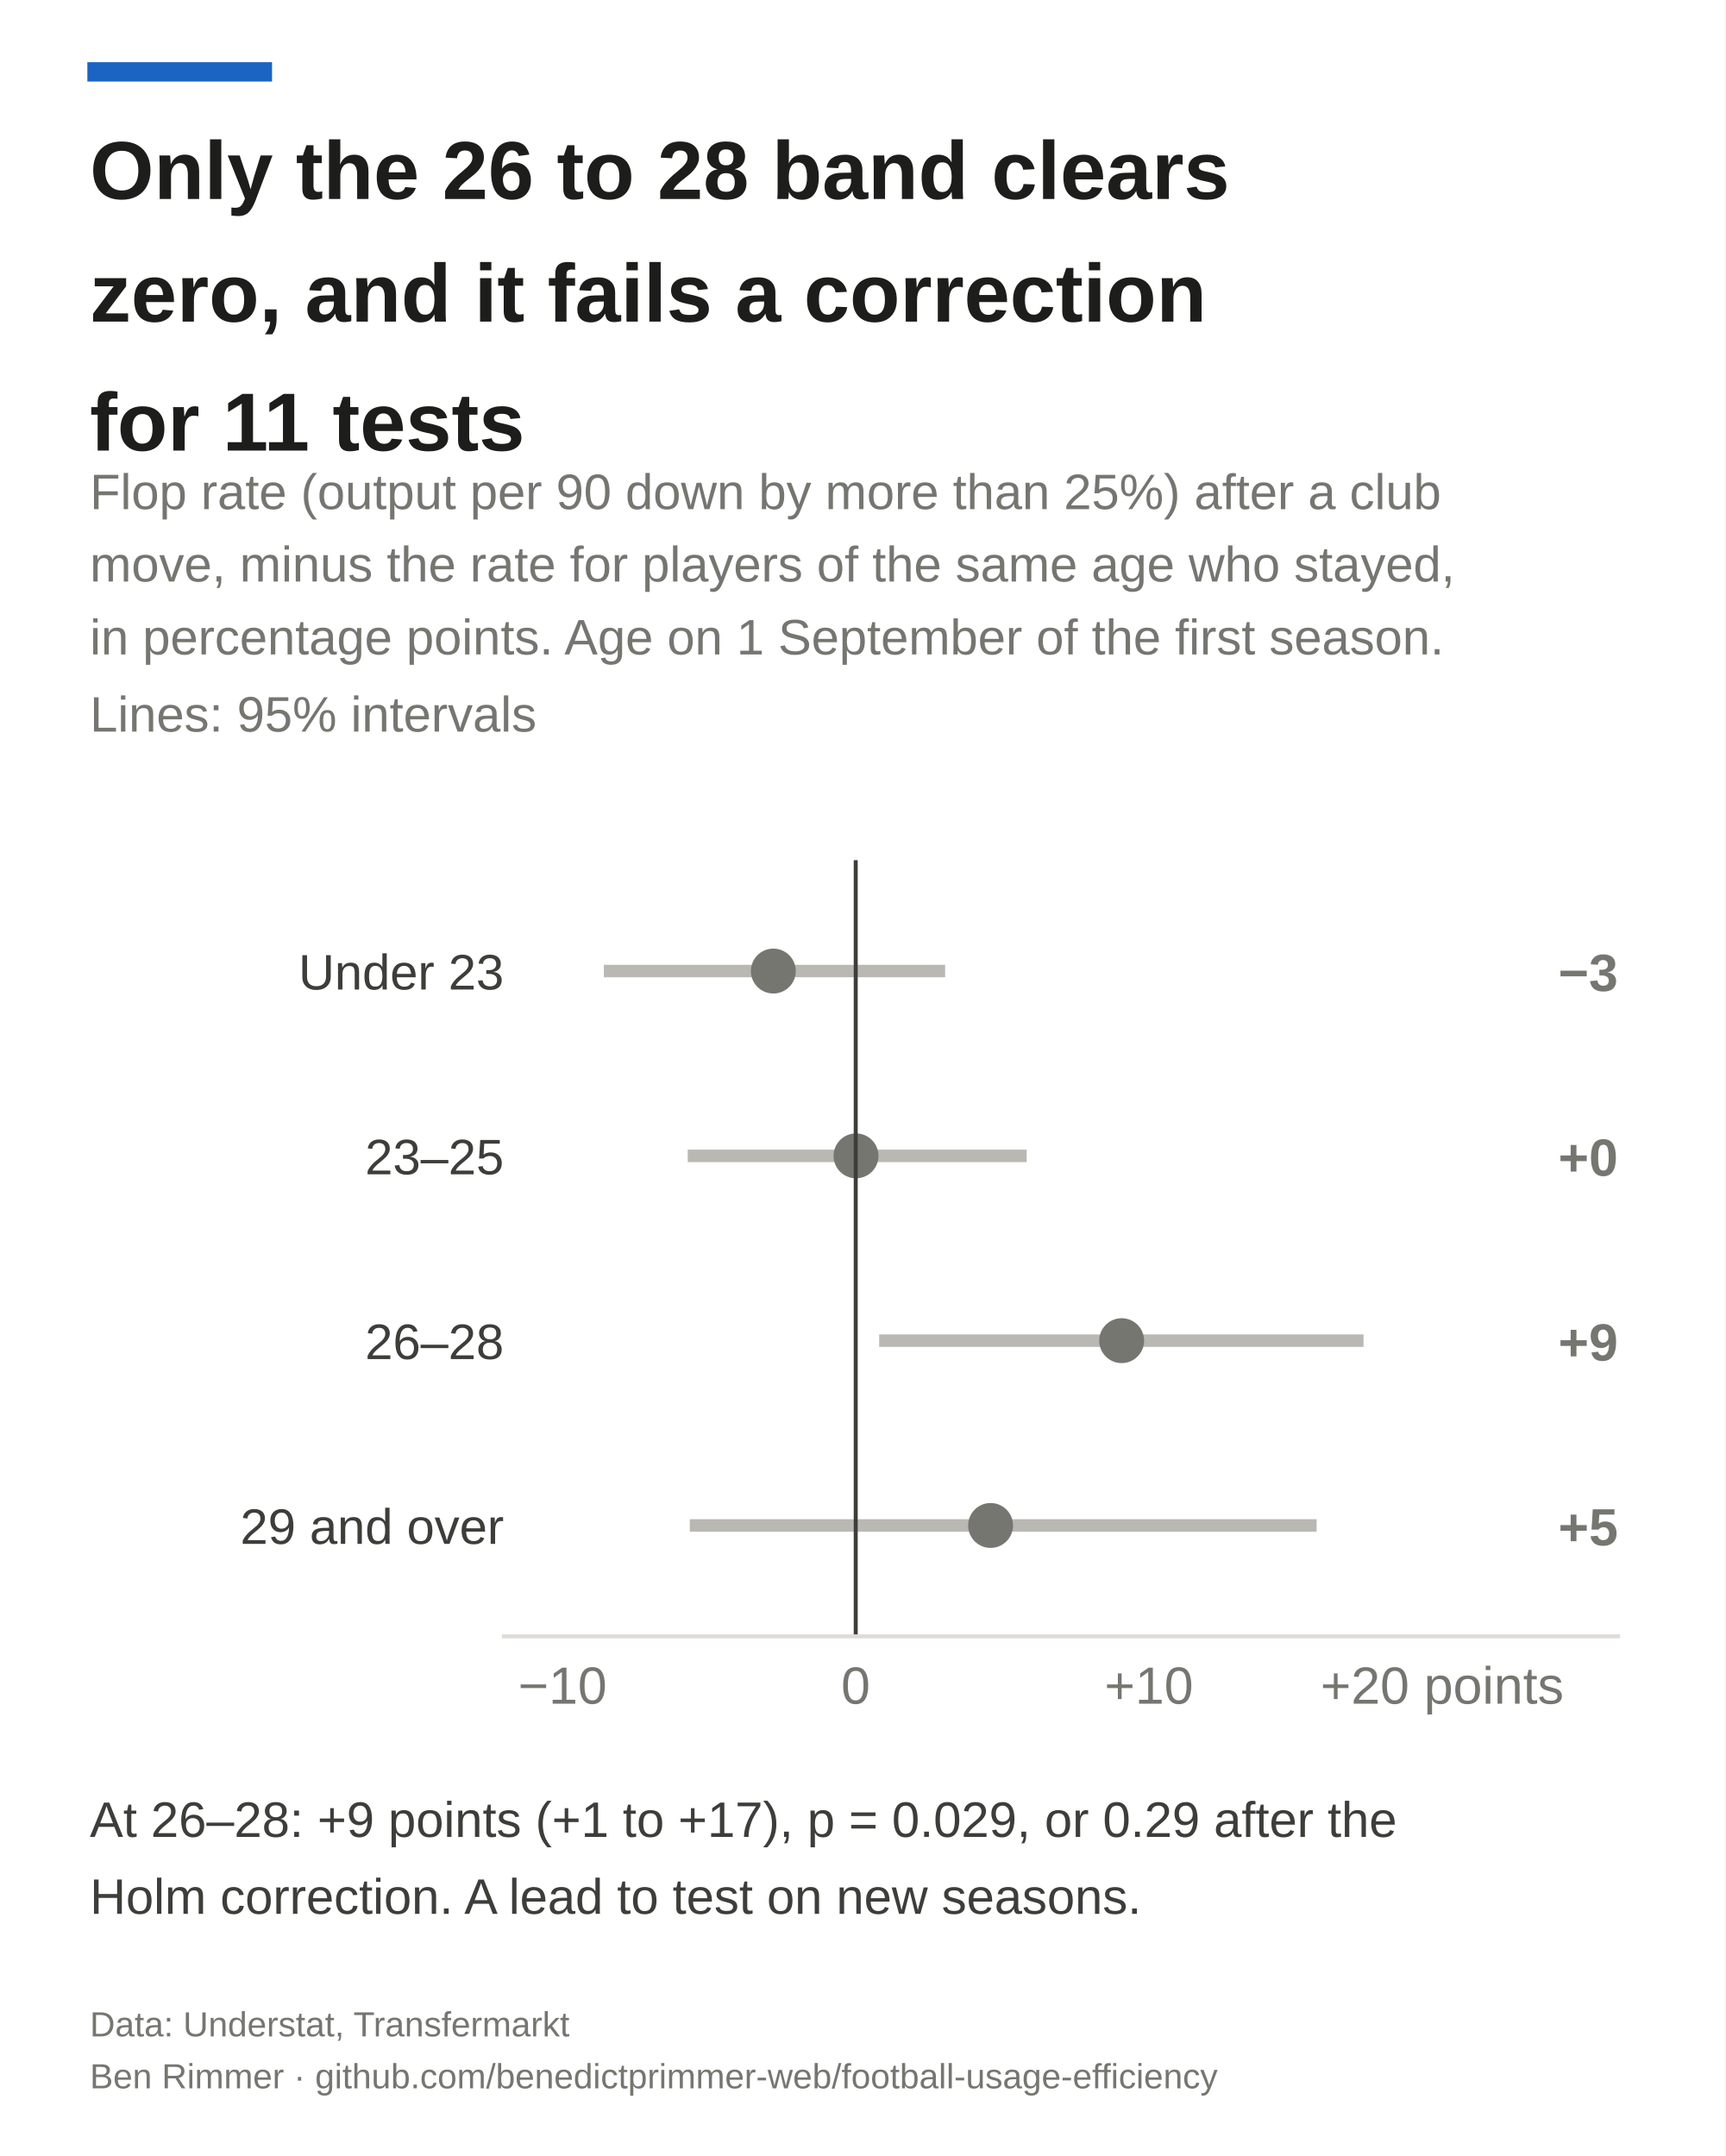
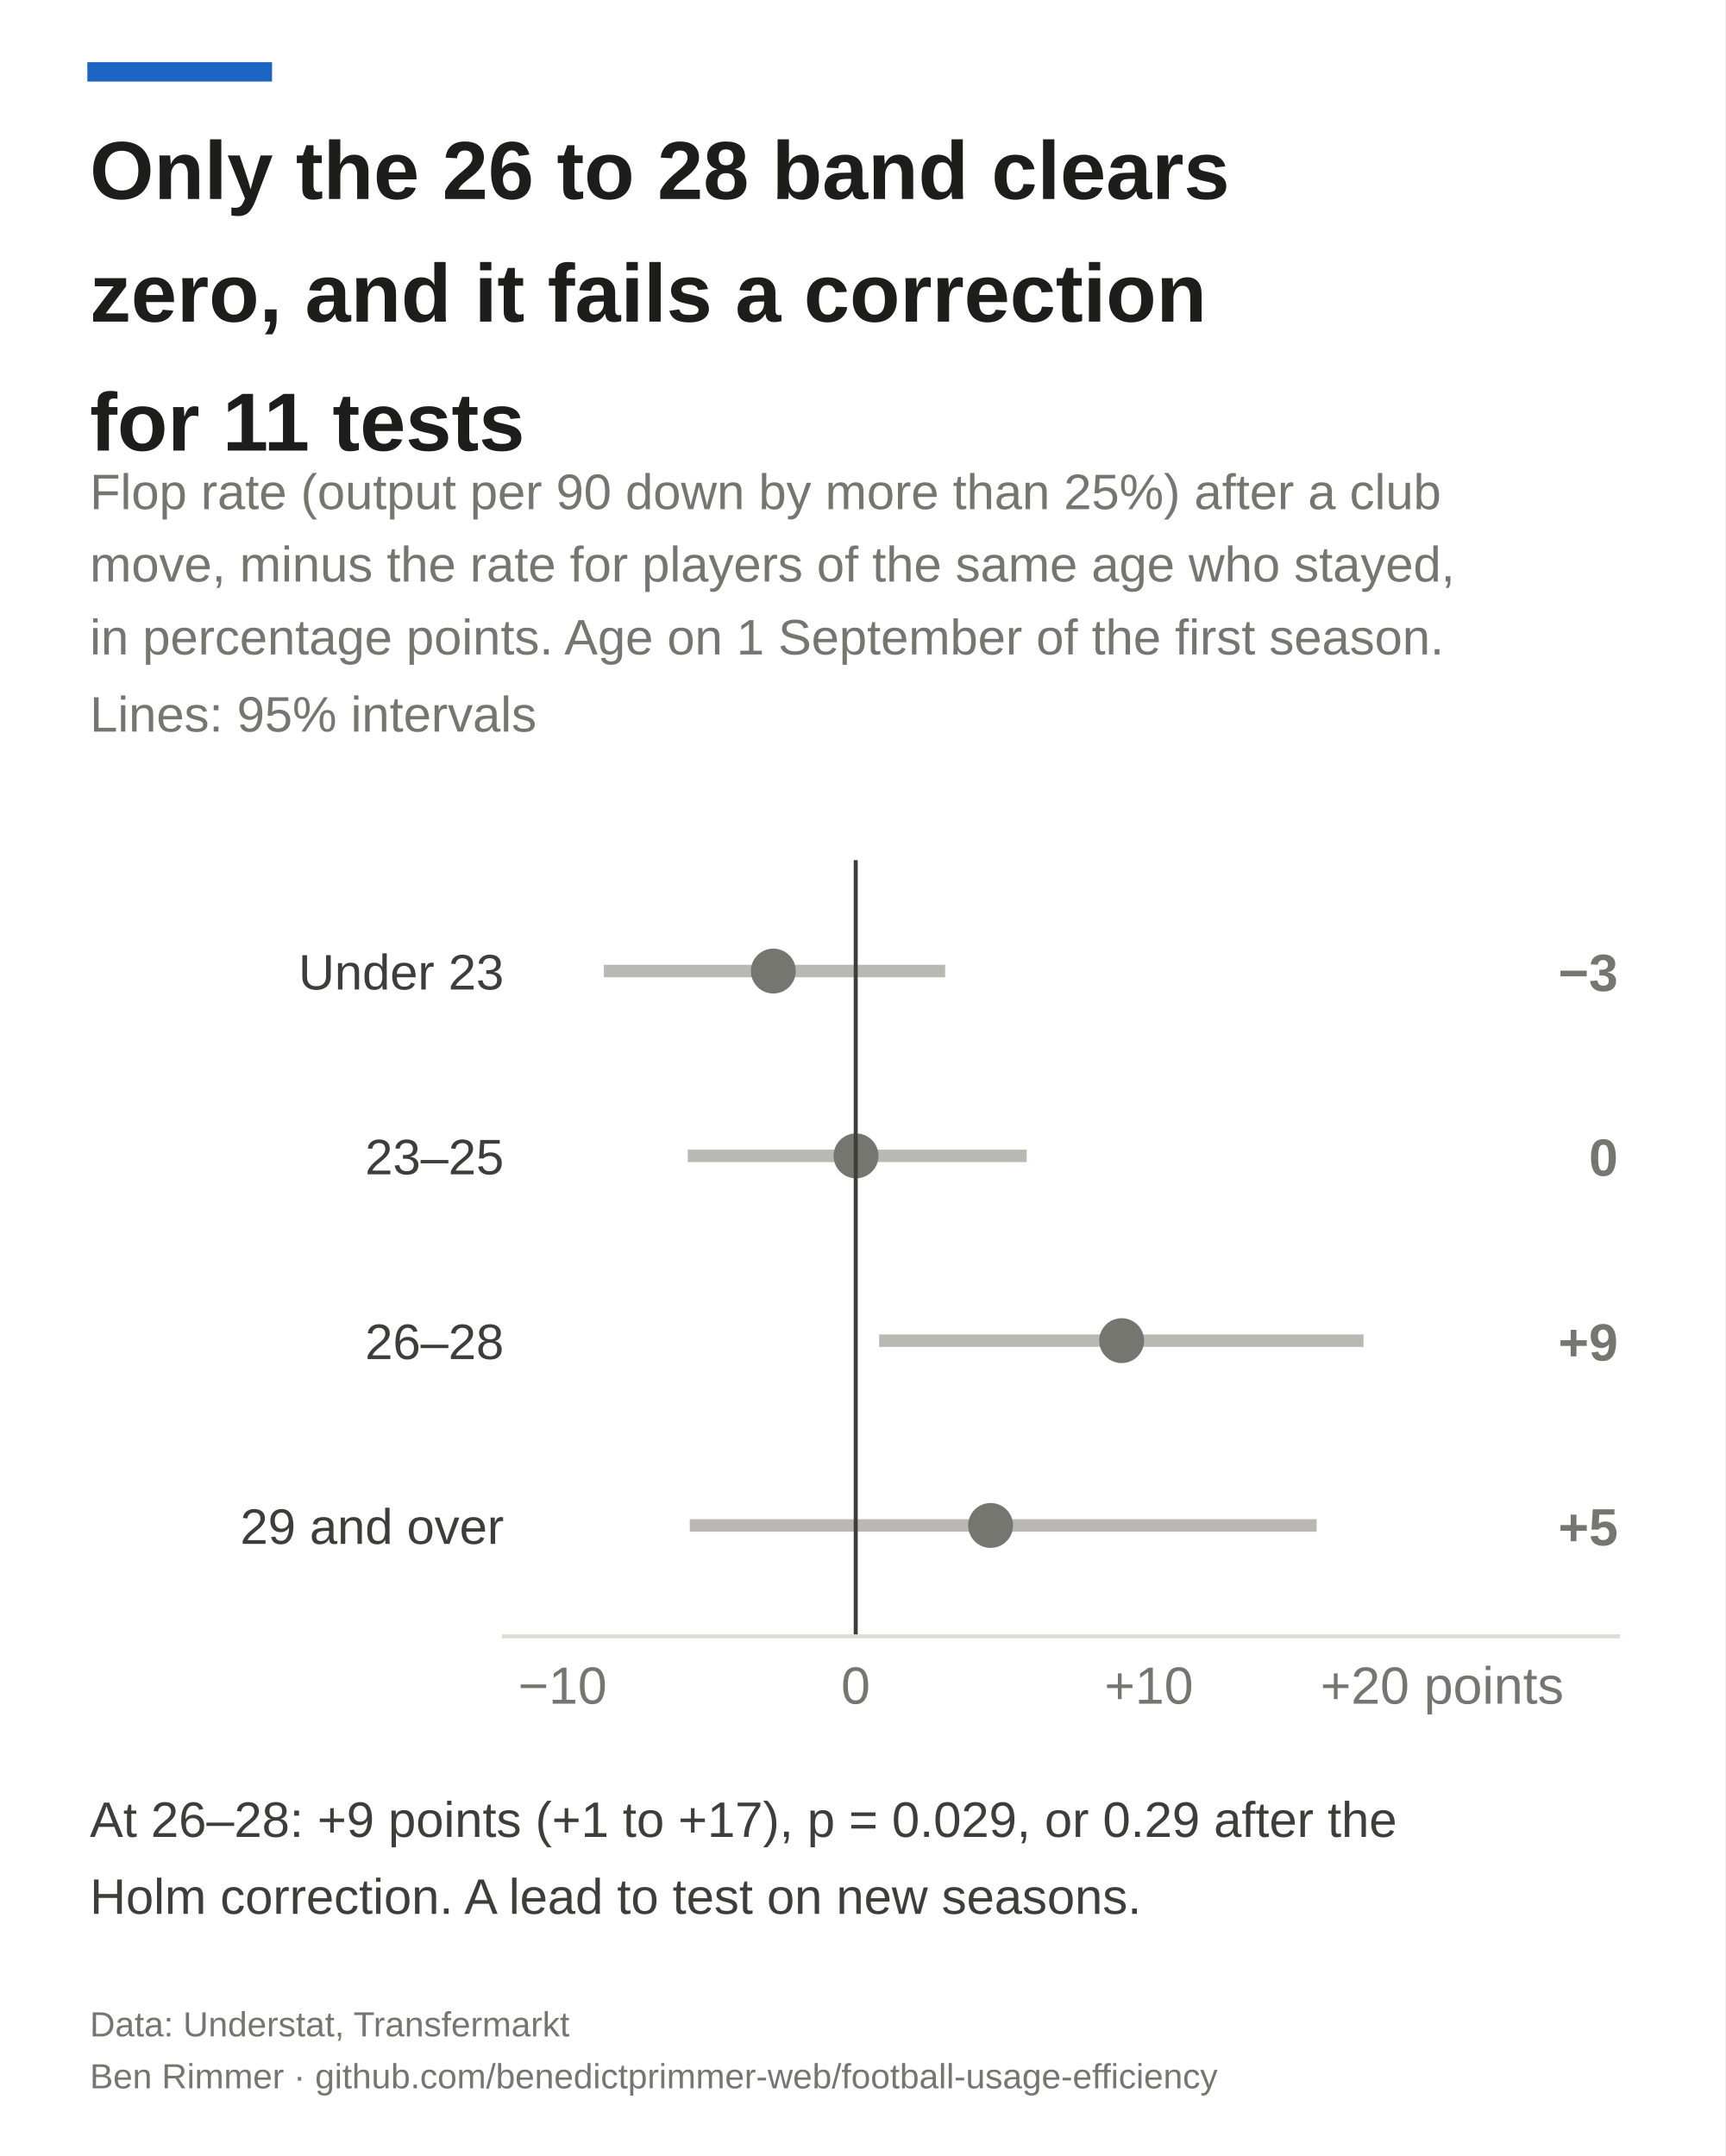
<svg xmlns="http://www.w3.org/2000/svg" xmlns:xlink="http://www.w3.org/1999/xlink" width="345.6pt" height="432pt" viewBox="0 0 345.6 432" version="1.1">
  <defs>
    <style type="text/css">*{stroke-linejoin: round; stroke-linecap: butt}</style>
  </defs>
  <g id="figure_1">
    <g id="patch_1">
      <path d="M 0 432  L 345.6 432  L 345.6 0  L 0 0  z " style="fill: #ffffff" />
    </g>
    <g id="axes_1">
      <g id="patch_2">
        <path d="M 100.944 327.875  L 324.144 327.875  L 324.144 172.355  L 100.944 172.355  z " style="fill: #ffffff" />
      </g>
      <g id="matplotlib.axis_1">
        <g id="xtick_1">
          <g id="line2d_1" />
          <g id="text_1">
            <text style="font-size: 10.5px; font-family: 'Helvetica Neue', 'Arial', 'DejaVu Sans'; text-anchor: middle; fill: #767671" x="112.691" y="341.371" transform="rotate(-0 112.6914 341.371)">−10</text>
          </g>
        </g>
        <g id="xtick_2">
          <g id="line2d_2" />
          <g id="text_2">
            <text style="font-size: 10.5px; font-family: 'Helvetica Neue', 'Arial', 'DejaVu Sans'; text-anchor: middle; fill: #767671" x="171.428" y="341.371" transform="rotate(-0 171.4282 341.371)">0</text>
          </g>
        </g>
        <g id="xtick_3">
          <g id="line2d_3" />
          <g id="text_3">
            <text style="font-size: 10.5px; font-family: 'Helvetica Neue', 'Arial', 'DejaVu Sans'; text-anchor: middle; fill: #767671" x="230.165" y="341.371" transform="rotate(-0 230.1651 341.371)">+10</text>
          </g>
        </g>
        <g id="xtick_4">
          <g id="line2d_4" />
          <g id="text_4">
            <text style="font-size: 10.5px; font-family: 'Helvetica Neue', 'Arial', 'DejaVu Sans'; text-anchor: middle; fill: #767671" x="288.902" y="341.371" transform="rotate(-0 288.9019 341.371)">+20 points</text>
          </g>
        </g>
      </g>
      <g id="matplotlib.axis_2" />
      <g id="line2d_5">
        <path d="M 120.973 194.572  L 189.343 194.572  " clip-path="url(#p763a2d6357)" style="fill: none; stroke: #b9b8b3; stroke-width: 2.5" />
      </g>
      <g id="line2d_6">
        <defs>
          <path id="m25c8d08dfc" d="M 0 4  C 1.061 4 2.078 3.579 2.828 2.828  C 3.579 2.078 4 1.061 4 0  C 4 -1.061 3.579 -2.078 2.828 -2.828  C 2.078 -3.579 1.061 -4 0 -4  C -1.061 -4 -2.078 -3.579 -2.828 -2.828  C -3.579 -2.078 -4 -1.061 -4 0  C -4 1.061 -3.579 2.078 -2.828 2.828  C -2.078 3.579 -1.061 4 0 4  z " style="stroke: #767671" />
        </defs>
        <g clip-path="url(#p763a2d6357)">
          <use xlink:href="#m25c8d08dfc" x="154.923" y="194.572" style="fill: #767671; stroke: #767671" />
        </g>
      </g>
      <g id="line2d_7">
        <path d="M 137.772 231.601  L 205.672 231.601  " clip-path="url(#p763a2d6357)" style="fill: none; stroke: #b9b8b3; stroke-width: 2.5" />
      </g>
      <g id="line2d_8">
        <g clip-path="url(#p763a2d6357)">
          <use xlink:href="#m25c8d08dfc" x="171.487" y="231.601" style="fill: #767671; stroke: #767671" />
        </g>
      </g>
      <g id="line2d_9">
        <path d="M 176.127 268.629  L 273.16 268.629  " clip-path="url(#p763a2d6357)" style="fill: none; stroke: #b9b8b3; stroke-width: 2.5" />
      </g>
      <g id="line2d_10">
        <g clip-path="url(#p763a2d6357)">
          <use xlink:href="#m25c8d08dfc" x="224.703" y="268.629" style="fill: #767671; stroke: #767671" />
        </g>
      </g>
      <g id="line2d_11">
        <path d="M 138.183 305.658  L 263.763 305.658  " clip-path="url(#p763a2d6357)" style="fill: none; stroke: #b9b8b3; stroke-width: 2.5" />
      </g>
      <g id="line2d_12">
        <g clip-path="url(#p763a2d6357)">
          <use xlink:href="#m25c8d08dfc" x="198.447" y="305.658" style="fill: #767671; stroke: #767671" />
        </g>
      </g>
      <g id="line2d_13">
        <path d="M 171.428 327.875  L 171.428 172.355  " clip-path="url(#p763a2d6357)" style="fill: none; stroke: #3d3d3a; stroke-width: 0.8; stroke-linecap: square" />
      </g>
      <g id="patch_3">
        <path d="M 100.944 327.875  L 324.144 327.875  " style="fill: none; stroke: #dddcd7; stroke-width: 0.8; stroke-linejoin: miter; stroke-linecap: square" />
      </g>
      <g id="text_5">
        <text style="font-weight: 700; font-size: 10.5px; font-family: 'Helvetica Neue', 'Arial', 'DejaVu Sans'; text-anchor: end; fill: #767671" x="324.144" y="198.552" transform="rotate(-0 324.144 198.5516)">−3</text>
      </g>
      <g id="text_6">
        <text style="font-size: 10px; font-family: 'Helvetica Neue', 'Arial', 'DejaVu Sans'; text-anchor: end; fill: #3d3d3a" x="100.944" y="198.267" transform="rotate(-0 100.944 198.2671)">Under 23  </text>
      </g>
      <g id="text_7">
-         <text style="font-weight: 700; font-size: 10.5px; font-family: 'Helvetica Neue', 'Arial', 'DejaVu Sans'; text-anchor: end; fill: #767671" x="324.144" y="235.58" transform="rotate(-0 324.144 235.5802)">+0</text>
+         <text style="font-weight: 700; font-size: 10.5px; font-family: 'Helvetica Neue', 'Arial', 'DejaVu Sans'; text-anchor: end; fill: #767671" x="324.144" y="235.58" transform="rotate(-0 324.144 235.5802)">0</text>
      </g>
      <g id="text_8">
        <text style="font-size: 10px; font-family: 'Helvetica Neue', 'Arial', 'DejaVu Sans'; text-anchor: end; fill: #3d3d3a" x="100.944" y="235.296" transform="rotate(-0 100.944 235.2957)">23–25  </text>
      </g>
      <g id="text_9">
        <text style="font-weight: 700; font-size: 10.5px; font-family: 'Helvetica Neue', 'Arial', 'DejaVu Sans'; text-anchor: end; fill: #767671" x="324.144" y="272.609" transform="rotate(-0 324.144 272.6088)">+9</text>
      </g>
      <g id="text_10">
        <text style="font-size: 10px; font-family: 'Helvetica Neue', 'Arial', 'DejaVu Sans'; text-anchor: end; fill: #3d3d3a" x="100.944" y="272.324" transform="rotate(-0 100.944 272.3243)">26–28  </text>
      </g>
      <g id="text_11">
        <text style="font-weight: 700; font-size: 10.5px; font-family: 'Helvetica Neue', 'Arial', 'DejaVu Sans'; text-anchor: end; fill: #767671" x="324.144" y="309.637" transform="rotate(-0 324.144 309.6374)">+5</text>
      </g>
      <g id="text_12">
        <text style="font-size: 10px; font-family: 'Helvetica Neue', 'Arial', 'DejaVu Sans'; text-anchor: end; fill: #3d3d3a" x="100.944" y="309.353" transform="rotate(-0 100.944 309.3529)">29 and over  </text>
      </g>
    </g>
    <g id="patch_4">
      <path d="M 18 15.84  L 54 15.84  L 54 12.96  L 18 12.96  z " style="fill: #1b64c2; stroke: #1b64c2; stroke-linejoin: miter" />
    </g>
    <g id="text_13">
      <text style="font-weight: 700; font-size: 16.5px; font-family: 'Helvetica Neue', 'Arial', 'DejaVu Sans'; fill: #1d1d1b" transform="translate(18 39.87)">Only the 26 to 28 band clears</text>
      <text style="font-weight: 700; font-size: 16.5px; font-family: 'Helvetica Neue', 'Arial', 'DejaVu Sans'; fill: #1d1d1b" transform="translate(18 64.44727)">zero, and it fails a correction</text>
      <text style="font-weight: 700; font-size: 16.5px; font-family: 'Helvetica Neue', 'Arial', 'DejaVu Sans'; fill: #1d1d1b" transform="translate(18 90.28652)">for 11 tests</text>
    </g>
    <g id="text_14">
      <text style="font-size: 10px; font-family: 'Helvetica Neue', 'Arial', 'DejaVu Sans'; fill: #767671" transform="translate(18 102.0158)">Flop rate (output per 90 down by more than 25%) after a club</text>
      <text style="font-size: 10px; font-family: 'Helvetica Neue', 'Arial', 'DejaVu Sans'; fill: #767671" transform="translate(18 116.5236)">move, minus the rate for players of the same age who stayed,</text>
      <text style="font-size: 10px; font-family: 'Helvetica Neue', 'Arial', 'DejaVu Sans'; fill: #767671" transform="translate(18 131.1306)">in percentage points. Age on 1 September of the first season.</text>
      <text style="font-size: 10px; font-family: 'Helvetica Neue', 'Arial', 'DejaVu Sans'; fill: #767671" transform="translate(18 146.5892)">Lines: 95% intervals</text>
    </g>
    <g id="text_15">
      <text style="font-size: 7px; font-family: 'Helvetica Neue', 'Arial', 'DejaVu Sans'; fill: #767671" transform="translate(18 408.0341)">Data: Understat, Transfermarkt</text>
      <text style="font-size: 7px; font-family: 'Helvetica Neue', 'Arial', 'DejaVu Sans'; fill: #767671" transform="translate(18 418.4458)">Ben Rimmer · github.com/benedictprimmer-web/football-usage-efficiency</text>
    </g>
    <g id="text_16">
      <text style="font-size: 10px; font-family: 'Helvetica Neue', 'Arial', 'DejaVu Sans'; fill: #3d3d3a" transform="translate(18 368.0658)">At 26–28: +9 points (+1 to +17), p = 0.029, or 0.29 after the</text>
      <text style="font-size: 10px; font-family: 'Helvetica Neue', 'Arial', 'DejaVu Sans'; fill: #3d3d3a" transform="translate(18 383.4744)">Holm correction. A lead to test on new seasons.</text>
    </g>
  </g>
  <defs>
    <clipPath id="p763a2d6357">
      <rect x="100.944" y="172.355" width="223.2" height="155.52" />
    </clipPath>
  </defs>
</svg>
